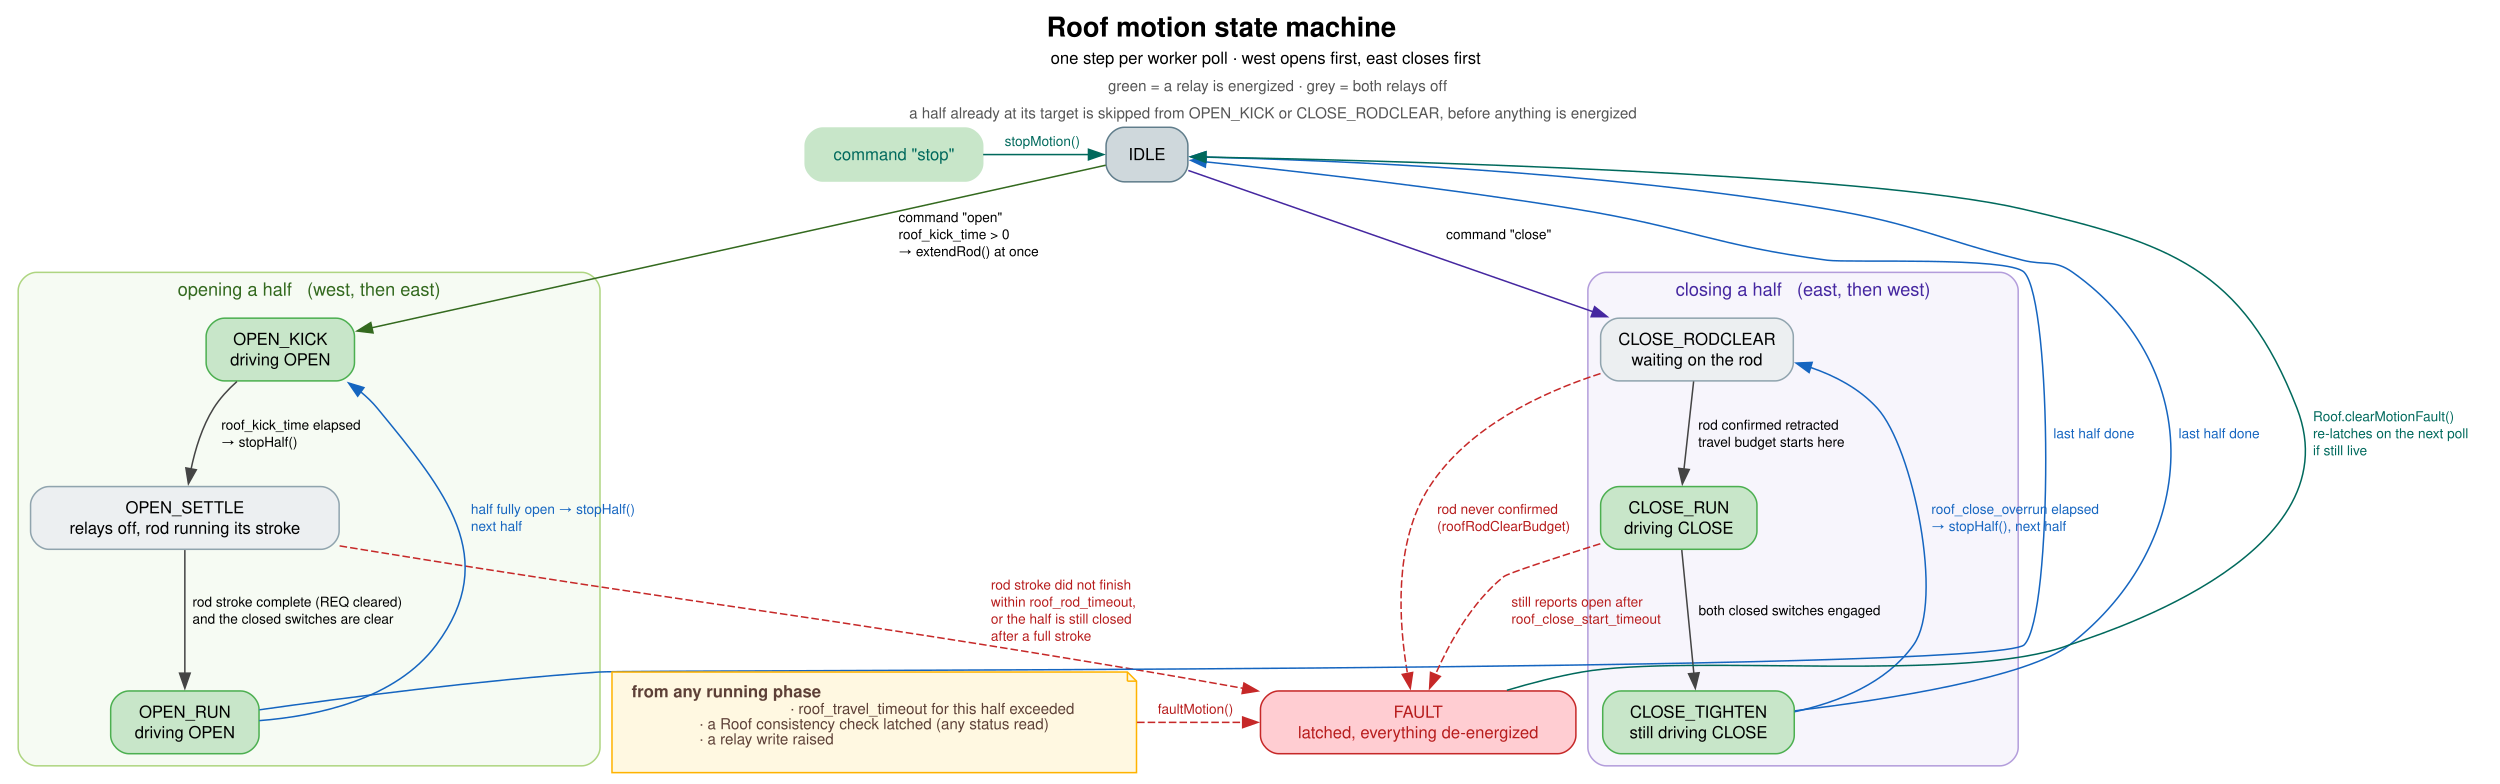
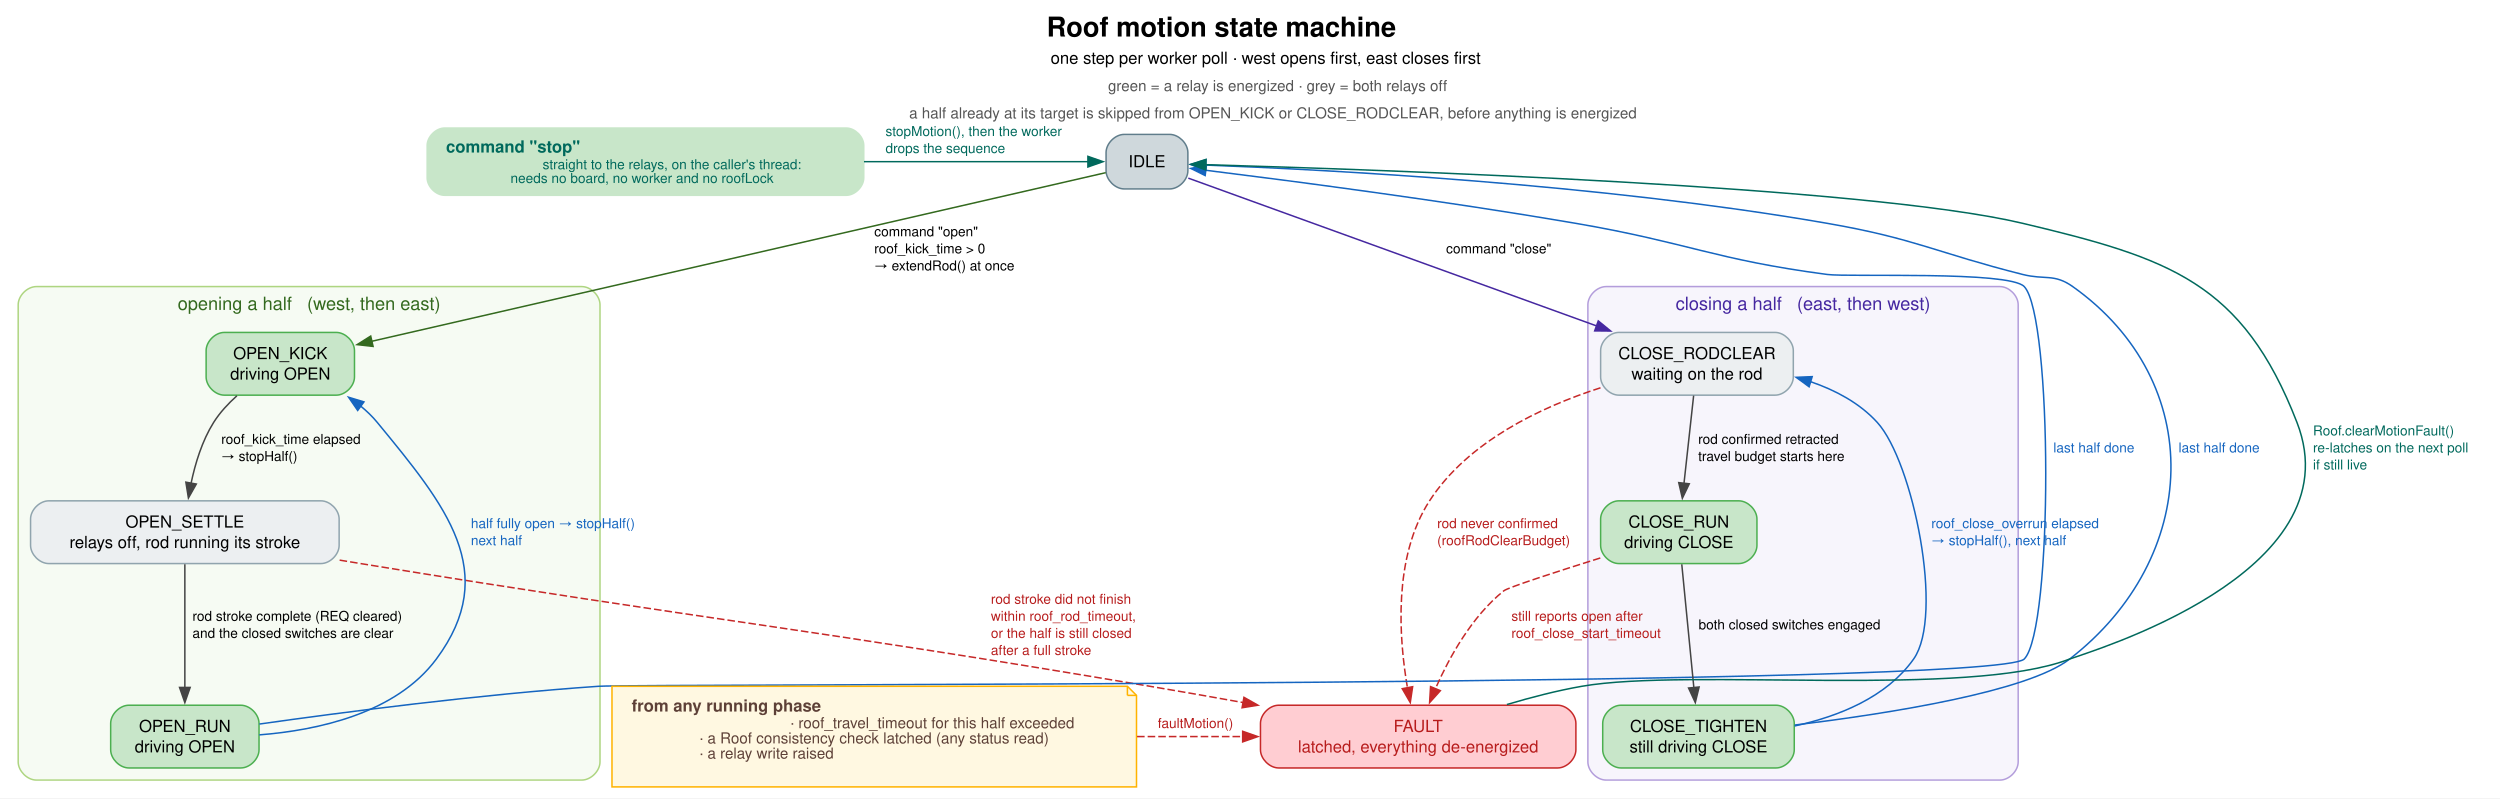
- <svg xmlns="http://www.w3.org/2000/svg" width="1650pt" height="517pt" viewBox="0.00 0.00 1650.00 517.00">
-   <g id="graph0" class="graph" transform="scale(1 1) rotate(0) translate(4 513.45)">
-     <polygon fill="white" stroke="none" points="-4,4 -4,-513.45 1646.06,-513.45 1646.06,4 -4,4" />
-     <text xml:space="preserve" text-anchor="start" x="686.78" y="-489.35" font-family="Helvetica,sans-Serif" font-weight="bold" font-size="18.00">Roof motion state machine</text>
-     <text xml:space="preserve" text-anchor="start" x="623.41" y="-471.35" font-family="Helvetica,sans-Serif" font-size="18.00">           </text>
-     <text xml:space="preserve" text-anchor="start" x="689.41" y="-471.35" font-family="Helvetica,sans-Serif" font-size="11.00">one step per worker poll · west opens first, east closes first</text>
-     <text xml:space="preserve" text-anchor="start" x="661.28" y="-453.35" font-family="Helvetica,sans-Serif" font-size="18.00">           </text>
-     <text xml:space="preserve" text-anchor="start" x="727.28" y="-453.35" font-family="Helvetica,sans-Serif" font-size="10.00" fill="#555555">green = a relay is energized · grey = both relays off</text>
-     <text xml:space="preserve" text-anchor="start" x="530.03" y="-435.35" font-family="Helvetica,sans-Serif" font-size="18.00">           </text>
-     <text xml:space="preserve" text-anchor="start" x="596.03" y="-435.35" font-family="Helvetica,sans-Serif" font-size="10.00" fill="#555555">a half already at its target is skipped from OPEN_KICK or CLOSE_RODCLEAR, before anything is energized</text>
+ <svg xmlns="http://www.w3.org/2000/svg" width="1650pt" height="527pt" viewBox="0.00 0.00 1650.00 527.00">
+   <g id="graph0" class="graph" transform="scale(1 1) rotate(0) translate(4 522.85)">
+     <polygon fill="white" stroke="none" points="-4,4 -4,-522.85 1646.06,-522.85 1646.06,4 -4,4" />
+     <text xml:space="preserve" text-anchor="start" x="686.78" y="-498.75" font-family="Helvetica,sans-Serif" font-weight="bold" font-size="18.00">Roof motion state machine</text>
+     <text xml:space="preserve" text-anchor="start" x="623.41" y="-480.75" font-family="Helvetica,sans-Serif" font-size="18.00">           </text>
+     <text xml:space="preserve" text-anchor="start" x="689.41" y="-480.75" font-family="Helvetica,sans-Serif" font-size="11.00">one step per worker poll · west opens first, east closes first</text>
+     <text xml:space="preserve" text-anchor="start" x="661.28" y="-462.75" font-family="Helvetica,sans-Serif" font-size="18.00">           </text>
+     <text xml:space="preserve" text-anchor="start" x="727.28" y="-462.75" font-family="Helvetica,sans-Serif" font-size="10.00" fill="#555555">green = a relay is energized · grey = both relays off</text>
+     <text xml:space="preserve" text-anchor="start" x="530.03" y="-444.75" font-family="Helvetica,sans-Serif" font-size="18.00">           </text>
+     <text xml:space="preserve" text-anchor="start" x="596.03" y="-444.75" font-family="Helvetica,sans-Serif" font-size="10.00" fill="#555555">a half already at its target is skipped from OPEN_KICK or CLOSE_RODCLEAR, before anything is energized</text>
    <g id="clust1" class="cluster">
      <path fill="#f6fbf3" stroke="#aed581" d="M20,-8C20,-8 380,-8 380,-8 386,-8 392,-14 392,-20 392,-20 392,-321.7 392,-321.7 392,-327.7 386,-333.7 380,-333.7 380,-333.7 20,-333.7 20,-333.7 14,-333.7 8,-327.7 8,-321.7 8,-321.7 8,-20 8,-20 8,-14 14,-8 20,-8" />
      <text xml:space="preserve" text-anchor="middle" x="200" y="-318.3" font-family="Helvetica,sans-Serif" font-size="12.00" fill="#33691e">opening a half   (west, then east)</text>
    </g>
    <g id="clust2" class="cluster">
      <path fill="#f7f5fc" stroke="#b39ddb" d="M1056,-8C1056,-8 1316,-8 1316,-8 1322,-8 1328,-14 1328,-20 1328,-20 1328,-321.7 1328,-321.7 1328,-327.7 1322,-333.7 1316,-333.7 1316,-333.7 1056,-333.7 1056,-333.7 1050,-333.7 1044,-327.7 1044,-321.7 1044,-321.7 1044,-20 1044,-20 1044,-14 1050,-8 1056,-8" />
      <text xml:space="preserve" text-anchor="middle" x="1186" y="-318.3" font-family="Helvetica,sans-Serif" font-size="12.00" fill="#4527a0">closing a half   (east, then west)</text>
    </g>
    <g id="node1" class="node">
-       <path fill="#cfd8dc" stroke="#607d8b" d="M768,-429.45C768,-429.45 738,-429.45 738,-429.45 732,-429.45 726,-423.45 726,-417.45 726,-417.45 726,-405.45 726,-405.45 726,-399.45 732,-393.45 738,-393.45 738,-393.45 768,-393.45 768,-393.45 774,-393.45 780,-399.45 780,-405.45 780,-405.45 780,-417.45 780,-417.45 780,-423.45 774,-429.45 768,-429.45" />
-       <text xml:space="preserve" text-anchor="middle" x="753" y="-407.75" font-family="Helvetica,sans-Serif" font-size="11.00">IDLE</text>
+       <path fill="#cfd8dc" stroke="#607d8b" d="M768,-434.15C768,-434.15 738,-434.15 738,-434.15 732,-434.15 726,-428.15 726,-422.15 726,-422.15 726,-410.15 726,-410.15 726,-404.15 732,-398.15 738,-398.15 738,-398.15 768,-398.15 768,-398.15 774,-398.15 780,-404.15 780,-410.15 780,-410.15 780,-422.15 780,-422.15 780,-428.15 774,-434.15 768,-434.15" />
+       <text xml:space="preserve" text-anchor="middle" x="753" y="-412.45" font-family="Helvetica,sans-Serif" font-size="11.00">IDLE</text>
    </g>
    <g id="node3" class="node">
      <path fill="#eceff1" stroke="#90a4ae" d="M1167.59,-303.45C1167.59,-303.45 1064.41,-303.45 1064.41,-303.45 1058.41,-303.45 1052.41,-297.45 1052.41,-291.45 1052.41,-291.45 1052.41,-274.05 1052.41,-274.05 1052.41,-268.05 1058.41,-262.05 1064.41,-262.05 1064.41,-262.05 1167.59,-262.05 1167.59,-262.05 1173.59,-262.05 1179.59,-268.05 1179.59,-274.05 1179.59,-274.05 1179.59,-291.45 1179.59,-291.45 1179.59,-297.45 1173.59,-303.45 1167.59,-303.45" />
      <text xml:space="preserve" text-anchor="middle" x="1116" y="-285.8" font-family="Helvetica,sans-Serif" font-size="11.00">CLOSE_RODCLEAR</text>
      <text xml:space="preserve" text-anchor="middle" x="1116" y="-272.3" font-family="Helvetica,sans-Serif" font-size="11.00">waiting on the rod</text>
    </g>
    <g id="edge5" class="edge">
-       <path fill="none" stroke="#4527a0" d="M780.28,-400.93C836.54,-381.29 966.9,-335.79 1047.61,-307.62" />
-       <polygon fill="#4527a0" stroke="#4527a0" points="1048.46,-311.03 1056.75,-304.43 1046.15,-304.42 1048.46,-311.03" />
+       <path fill="none" stroke="#4527a0" d="M780.28,-405.27C837.09,-384.71 969.46,-336.79 1049.98,-307.65" />
+       <polygon fill="#4527a0" stroke="#4527a0" points="1050.86,-311.05 1059.07,-304.36 1048.48,-304.47 1050.86,-311.05" />
      <text xml:space="preserve" text-anchor="start" x="945.38" y="-355.65" font-family="Helvetica,sans-Serif" font-size="9.00">  command "close"</text>
    </g>
    <g id="node4" class="node">
      <path fill="#c8e6c9" stroke="#4caf50" d="M217.96,-303.45C217.96,-303.45 144.04,-303.45 144.04,-303.45 138.04,-303.45 132.04,-297.45 132.04,-291.45 132.04,-291.45 132.04,-274.05 132.04,-274.05 132.04,-268.05 138.04,-262.05 144.04,-262.05 144.04,-262.05 217.96,-262.05 217.96,-262.05 223.96,-262.05 229.96,-268.05 229.96,-274.05 229.96,-274.05 229.96,-291.45 229.96,-291.45 229.96,-297.45 223.96,-303.45 217.96,-303.45" />
      <text xml:space="preserve" text-anchor="middle" x="181" y="-285.8" font-family="Helvetica,sans-Serif" font-size="11.00">OPEN_KICK</text>
      <text xml:space="preserve" text-anchor="middle" x="181" y="-272.3" font-family="Helvetica,sans-Serif" font-size="11.00">driving OPEN</text>
    </g>
    <g id="edge1" class="edge">
-       <path fill="none" stroke="#33691e" d="M725.8,-404.42C638.49,-385.09 363.94,-324.27 241.26,-297.1" />
-       <polygon fill="#33691e" stroke="#33691e" points="242.22,-293.73 231.7,-294.98 240.71,-300.56 242.22,-293.73" />
-       <text xml:space="preserve" text-anchor="start" x="583.98" y="-366.9" font-family="Helvetica,sans-Serif" font-size="9.00">  command "open"</text>
-       <text xml:space="preserve" text-anchor="start" x="583.98" y="-355.65" font-family="Helvetica,sans-Serif" font-size="9.00">  roof_kick_time &gt; 0</text>
-       <text xml:space="preserve" text-anchor="start" x="583.98" y="-344.4" font-family="Helvetica,sans-Serif" font-size="9.00">  → extendRod() at once</text>
+       <path fill="none" stroke="#33691e" d="M725.8,-408.9C638.49,-388.85 363.94,-325.78 241.26,-297.59" />
+       <polygon fill="#33691e" stroke="#33691e" points="242.23,-294.22 231.7,-295.4 240.66,-301.05 242.23,-294.22" />
+       <text xml:space="preserve" text-anchor="start" x="567.98" y="-366.9" font-family="Helvetica,sans-Serif" font-size="9.00">  command "open"</text>
+       <text xml:space="preserve" text-anchor="start" x="567.98" y="-355.65" font-family="Helvetica,sans-Serif" font-size="9.00">  roof_kick_time &gt; 0</text>
+       <text xml:space="preserve" text-anchor="start" x="567.98" y="-344.4" font-family="Helvetica,sans-Serif" font-size="9.00">  → extendRod() at once</text>
    </g>
    <g id="node2" class="node">
      <path fill="#eceff1" stroke="#90a4ae" d="M207.83,-192.3C207.83,-192.3 28.17,-192.3 28.17,-192.3 22.17,-192.3 16.17,-186.3 16.17,-180.3 16.17,-180.3 16.17,-162.9 16.17,-162.9 16.17,-156.9 22.17,-150.9 28.17,-150.9 28.17,-150.9 207.83,-150.9 207.83,-150.9 213.83,-150.9 219.83,-156.9 219.83,-162.9 219.83,-162.9 219.83,-180.3 219.83,-180.3 219.83,-186.3 213.83,-192.3 207.83,-192.3" />
      <text xml:space="preserve" text-anchor="middle" x="118" y="-174.65" font-family="Helvetica,sans-Serif" font-size="11.00">OPEN_SETTLE</text>
      <text xml:space="preserve" text-anchor="middle" x="118" y="-161.15" font-family="Helvetica,sans-Serif" font-size="11.00">relays off, rod running its stroke</text>
    </g>
    <g id="node5" class="node">
      <path fill="#c8e6c9" stroke="#4caf50" d="M154.96,-57.4C154.96,-57.4 81.04,-57.4 81.04,-57.4 75.04,-57.4 69.04,-51.4 69.04,-45.4 69.04,-45.4 69.04,-28 69.04,-28 69.04,-22 75.04,-16 81.04,-16 81.04,-16 154.96,-16 154.96,-16 160.96,-16 166.96,-22 166.96,-28 166.96,-28 166.96,-45.4 166.96,-45.4 166.96,-51.4 160.96,-57.4 154.96,-57.4" />
      <text xml:space="preserve" text-anchor="middle" x="118" y="-39.75" font-family="Helvetica,sans-Serif" font-size="11.00">OPEN_RUN</text>
      <text xml:space="preserve" text-anchor="middle" x="118" y="-26.25" font-family="Helvetica,sans-Serif" font-size="11.00">driving OPEN</text>
    </g>
    <g id="edge3" class="edge">
      <path fill="none" stroke="#444444" d="M118,-150.42C118,-128.82 118,-94.3 118,-69.14" />
      <polygon fill="#444444" stroke="#444444" points="121.5,-69.15 118,-59.15 114.5,-69.15 121.5,-69.15" />
      <text xml:space="preserve" text-anchor="start" x="118" y="-113.1" font-family="Helvetica,sans-Serif" font-size="9.00">  rod stroke complete (REQ cleared)</text>
      <text xml:space="preserve" text-anchor="start" x="118" y="-101.85" font-family="Helvetica,sans-Serif" font-size="9.00">  and the closed switches are clear</text>
    </g>
    <g id="node8" class="node">
      <path fill="#ffcdd2" stroke="#c62828" d="M1024.09,-57.4C1024.09,-57.4 839.91,-57.4 839.91,-57.4 833.91,-57.4 827.91,-51.4 827.91,-45.4 827.91,-45.4 827.91,-28 827.91,-28 827.91,-22 833.91,-16 839.91,-16 839.91,-16 1024.09,-16 1024.09,-16 1030.09,-16 1036.09,-22 1036.09,-28 1036.09,-28 1036.09,-45.4 1036.09,-45.4 1036.09,-51.4 1030.09,-57.4 1024.09,-57.4" />
      <text xml:space="preserve" text-anchor="middle" x="932" y="-39.75" font-family="Helvetica,sans-Serif" font-size="11.00" fill="#b71c1c">FAULT</text>
      <text xml:space="preserve" text-anchor="middle" x="932" y="-26.25" font-family="Helvetica,sans-Serif" font-size="11.00" fill="#b71c1c">latched, everything de-energized</text>
    </g>
    <g id="edge11" class="edge">
      <path fill="none" stroke="#c62828" stroke-dasharray="5,2" d="M220.15,-153.17C224.83,-152.4 229.46,-151.64 234,-150.9 465.3,-113.28 523.93,-108.87 755,-69.9 774.88,-66.55 795.99,-62.84 816.44,-59.17" />
      <polygon fill="#c62828" stroke="#c62828" points="817.01,-62.62 826.23,-57.4 815.77,-55.73 817.01,-62.62" />
      <text xml:space="preserve" text-anchor="start" x="644.97" y="-124.35" font-family="Helvetica,sans-Serif" font-size="9.00" fill="#b71c1c">  rod stroke did not finish</text>
      <text xml:space="preserve" text-anchor="start" x="644.97" y="-113.1" font-family="Helvetica,sans-Serif" font-size="9.00" fill="#b71c1c">  within roof_rod_timeout,</text>
      <text xml:space="preserve" text-anchor="start" x="644.97" y="-101.85" font-family="Helvetica,sans-Serif" font-size="9.00" fill="#b71c1c">  or the half is still closed</text>
      <text xml:space="preserve" text-anchor="start" x="644.97" y="-90.6" font-family="Helvetica,sans-Serif" font-size="9.00" fill="#b71c1c">  after a full stroke</text>
    </g>
    <g id="node6" class="node">
      <path fill="#c8e6c9" stroke="#4caf50" d="M1143.59,-192.3C1143.59,-192.3 1064.41,-192.3 1064.41,-192.3 1058.41,-192.3 1052.41,-186.3 1052.41,-180.3 1052.41,-180.3 1052.41,-162.9 1052.41,-162.9 1052.41,-156.9 1058.41,-150.9 1064.41,-150.9 1064.41,-150.9 1143.59,-150.9 1143.59,-150.9 1149.59,-150.9 1155.59,-156.9 1155.59,-162.9 1155.59,-162.9 1155.59,-180.3 1155.59,-180.3 1155.59,-186.3 1149.59,-192.3 1143.59,-192.3" />
      <text xml:space="preserve" text-anchor="middle" x="1104" y="-174.65" font-family="Helvetica,sans-Serif" font-size="11.00">CLOSE_RUN</text>
      <text xml:space="preserve" text-anchor="middle" x="1104" y="-161.15" font-family="Helvetica,sans-Serif" font-size="11.00">driving CLOSE</text>
    </g>
    <g id="edge6" class="edge">
      <path fill="none" stroke="#444444" d="M1113.8,-261.73C1112.01,-245.5 1109.47,-222.34 1107.42,-203.69" />
      <polygon fill="#444444" stroke="#444444" points="1110.92,-203.55 1106.35,-194 1103.97,-204.32 1110.92,-203.55" />
      <text xml:space="preserve" text-anchor="start" x="1111.78" y="-229.88" font-family="Helvetica,sans-Serif" font-size="9.00">  rod confirmed retracted</text>
      <text xml:space="preserve" text-anchor="start" x="1111.78" y="-218.62" font-family="Helvetica,sans-Serif" font-size="9.00">  travel budget starts here</text>
    </g>
    <g id="edge13" class="edge">
      <path fill="none" stroke="#c62828" stroke-dasharray="5,2" d="M1052.33,-266.91C1012.78,-254.13 964.82,-231.36 939.5,-192.3 915.44,-155.19 919.22,-101.89 924.98,-68.56" />
      <polygon fill="#c62828" stroke="#c62828" points="928.34,-69.63 926.78,-59.15 921.47,-68.32 928.34,-69.63" />
      <text xml:space="preserve" text-anchor="start" x="939.5" y="-174.3" font-family="Helvetica,sans-Serif" font-size="9.00" fill="#b71c1c">  rod never confirmed</text>
      <text xml:space="preserve" text-anchor="start" x="939.5" y="-163.05" font-family="Helvetica,sans-Serif" font-size="9.00" fill="#b71c1c">  (roofRodClearBudget)</text>
    </g>
    <g id="edge2" class="edge">
      <path fill="none" stroke="#444444" d="M152.37,-261.65C146.6,-256.48 141.07,-250.52 137,-244.05 129.39,-231.95 124.81,-216.85 122.06,-203.66" />
      <polygon fill="#444444" stroke="#444444" points="125.56,-203.39 120.35,-194.17 118.67,-204.63 125.56,-203.39" />
      <text xml:space="preserve" text-anchor="start" x="137" y="-229.88" font-family="Helvetica,sans-Serif" font-size="9.00">  roof_kick_time elapsed</text>
      <text xml:space="preserve" text-anchor="start" x="137" y="-218.62" font-family="Helvetica,sans-Serif" font-size="9.00">  → stopHalf()</text>
    </g>
    <g id="edge9" class="edge">
-       <path fill="none" stroke="#1565c0" d="M167.18,-44.98C221.74,-52.7 312.44,-64.53 391,-69.9 417.08,-71.68 1313.69,-69.24 1332,-87.9 1351.13,-107.4 1350.71,-313.8 1332,-333.7 1322.09,-344.24 1216.35,-339.81 1202,-341.7 1127.36,-351.54 1110.3,-363.32 1036,-375.45 949.06,-389.64 846.25,-401.02 791.64,-406.63" />
-       <polygon fill="#1565c0" stroke="#1565c0" points="791.52,-403.12 781.93,-407.62 792.23,-410.09 791.52,-403.12" />
+       <path fill="none" stroke="#1565c0" d="M167.18,-44.98C221.74,-52.7 312.44,-64.53 391,-69.9 417.08,-71.68 1313.69,-69.24 1332,-87.9 1351.13,-107.4 1350.71,-313.8 1332,-333.7 1322.09,-344.24 1216.35,-339.81 1202,-341.7 1127.36,-351.54 1110.2,-362.71 1036,-375.45 948.99,-390.38 846.21,-403.74 791.62,-410.49" />
+       <polygon fill="#1565c0" stroke="#1565c0" points="791.41,-406.99 781.91,-411.69 792.26,-413.94 791.41,-406.99" />
      <text xml:space="preserve" text-anchor="start" x="1346.19" y="-224.25" font-family="Helvetica,sans-Serif" font-size="9.00" fill="#1565c0">  last half done</text>
    </g>
    <g id="edge4" class="edge">
      <path fill="none" stroke="#1565c0" d="M167.13,-37.83C205.76,-40.86 257.35,-52 284,-87.9 326.64,-145.34 290.42,-188.79 245,-244.05 241.78,-247.97 238.04,-251.57 234.02,-254.86" />
      <polygon fill="#1565c0" stroke="#1565c0" points="232.07,-251.95 226.06,-260.68 236.2,-257.6 232.07,-251.95" />
      <text xml:space="preserve" text-anchor="start" x="301.77" y="-174.3" font-family="Helvetica,sans-Serif" font-size="9.00" fill="#1565c0">  half fully open → stopHalf()</text>
      <text xml:space="preserve" text-anchor="start" x="301.77" y="-163.05" font-family="Helvetica,sans-Serif" font-size="9.00" fill="#1565c0">  next half</text>
    </g>
    <g id="node7" class="node">
      <path fill="#c8e6c9" stroke="#4caf50" d="M1168.21,-57.4C1168.21,-57.4 1065.79,-57.4 1065.79,-57.4 1059.79,-57.4 1053.79,-51.4 1053.79,-45.4 1053.79,-45.4 1053.79,-28 1053.79,-28 1053.79,-22 1059.79,-16 1065.79,-16 1065.79,-16 1168.21,-16 1168.21,-16 1174.21,-16 1180.21,-22 1180.21,-28 1180.21,-28 1180.21,-45.4 1180.21,-45.4 1180.21,-51.4 1174.21,-57.4 1168.21,-57.4" />
      <text xml:space="preserve" text-anchor="middle" x="1117" y="-39.75" font-family="Helvetica,sans-Serif" font-size="11.00">CLOSE_TIGHTEN</text>
      <text xml:space="preserve" text-anchor="middle" x="1117" y="-26.25" font-family="Helvetica,sans-Serif" font-size="11.00">still driving CLOSE</text>
    </g>
    <g id="edge7" class="edge">
      <path fill="none" stroke="#444444" d="M1105.97,-150.42C1108.1,-128.73 1111.49,-93.98 1113.96,-68.8" />
      <polygon fill="#444444" stroke="#444444" points="1117.41,-69.44 1114.9,-59.15 1110.45,-68.76 1117.41,-69.44" />
      <text xml:space="preserve" text-anchor="start" x="1112.05" y="-107.48" font-family="Helvetica,sans-Serif" font-size="9.00">  both closed switches engaged</text>
    </g>
    <g id="edge12" class="edge">
      <path fill="none" stroke="#c62828" stroke-dasharray="5,2" d="M1052.19,-154.58C1022.77,-145.33 991.26,-135.11 988.5,-132.9 967.52,-116.1 952.6,-89.24 943.38,-68.33" />
      <polygon fill="#c62828" stroke="#c62828" points="946.62,-67 939.54,-59.12 940.16,-69.69 946.62,-67" />
      <text xml:space="preserve" text-anchor="start" x="988.5" y="-113.1" font-family="Helvetica,sans-Serif" font-size="9.00" fill="#b71c1c">  still reports open after</text>
      <text xml:space="preserve" text-anchor="start" x="988.5" y="-101.85" font-family="Helvetica,sans-Serif" font-size="9.00" fill="#b71c1c">  roof_close_start_timeout</text>
    </g>
    <g id="edge10" class="edge">
-       <path fill="none" stroke="#1565c0" d="M1180.59,-44.33C1243.46,-51.99 1334.19,-66.38 1362,-87.9 1448.4,-154.76 1453.09,-270.47 1364,-333.7 1351.69,-342.43 1345.63,-338.01 1331,-341.7 1273.53,-356.18 1260.44,-365.61 1202,-375.45 1051.48,-400.8 869.41,-407.84 791.45,-409.75" />
-       <polygon fill="#1565c0" stroke="#1565c0" points="791.71,-406.25 781.8,-409.98 791.87,-413.25 791.71,-406.25" />
+       <path fill="none" stroke="#1565c0" d="M1180.59,-44.33C1243.46,-51.99 1334.19,-66.38 1362,-87.9 1448.4,-154.76 1453.09,-270.47 1364,-333.7 1351.69,-342.43 1345.63,-338.01 1331,-341.7 1273.53,-356.18 1260.39,-365.3 1202,-375.45 1051.48,-401.6 869.41,-410.96 791.45,-413.92" />
+       <polygon fill="#1565c0" stroke="#1565c0" points="791.66,-410.41 781.8,-414.27 791.92,-417.41 791.66,-410.41" />
      <text xml:space="preserve" text-anchor="start" x="1428.83" y="-224.25" font-family="Helvetica,sans-Serif" font-size="9.00" fill="#1565c0">  last half done</text>
    </g>
    <g id="edge8" class="edge">
      <path fill="none" stroke="#1565c0" d="M1180.41,-43.69C1209.36,-49.97 1241.11,-62.6 1259,-87.9 1279.27,-116.56 1258.63,-218.08 1235,-244.05 1223.33,-256.87 1207.34,-265.36 1190.87,-270.97" />
      <polygon fill="#1565c0" stroke="#1565c0" points="1190.01,-267.57 1181.46,-273.82 1192.04,-274.27 1190.01,-267.57" />
      <text xml:space="preserve" text-anchor="start" x="1265.65" y="-174.3" font-family="Helvetica,sans-Serif" font-size="9.00" fill="#1565c0">  roof_close_overrun elapsed</text>
      <text xml:space="preserve" text-anchor="start" x="1265.65" y="-163.05" font-family="Helvetica,sans-Serif" font-size="9.00" fill="#1565c0">  → stopHalf(), next half</text>
    </g>
    <g id="edge15" class="edge">
-       <path fill="none" stroke="#00695c" d="M990.54,-57.86C1006.41,-62.58 1023.71,-67.06 1040,-69.9 1110.6,-82.22 1295.19,-61.98 1362,-87.9 1373.52,-92.37 1550.9,-143.89 1512,-244.05 1476.01,-336.71 1427.79,-352.81 1331,-375.45 1228.05,-399.53 904.08,-407.67 791.78,-409.81" />
-       <polygon fill="#00695c" stroke="#00695c" points="791.82,-406.3 781.89,-409.99 791.95,-413.3 791.82,-406.3" />
+       <path fill="none" stroke="#00695c" d="M990.54,-57.86C1006.41,-62.58 1023.71,-67.06 1040,-69.9 1110.6,-82.22 1295.19,-61.98 1362,-87.9 1373.52,-92.37 1550.9,-143.89 1512,-244.05 1476.01,-336.71 1427.7,-352.42 1331,-375.45 1228.1,-399.96 904.1,-410.99 791.79,-414.15" />
+       <polygon fill="#00695c" stroke="#00695c" points="791.79,-410.65 781.89,-414.42 791.98,-417.65 791.79,-410.65" />
      <text xml:space="preserve" text-anchor="start" x="1517.56" y="-235.5" font-family="Helvetica,sans-Serif" font-size="9.00" fill="#00695c">  Roof.clearMotionFault()</text>
      <text xml:space="preserve" text-anchor="start" x="1517.56" y="-224.25" font-family="Helvetica,sans-Serif" font-size="9.00" fill="#00695c">  re-latches on the next poll</text>
      <text xml:space="preserve" text-anchor="start" x="1517.56" y="-213" font-family="Helvetica,sans-Serif" font-size="9.00" fill="#00695c">  if still live</text>
    </g>
    <g id="node9" class="node">
      <polygon fill="#fff8e1" stroke="#ffb300" points="740.09,-69.9 399.91,-69.9 399.91,-3.5 746.09,-3.5 746.09,-63.9 740.09,-69.9" />
      <polyline fill="none" stroke="#ffb300" points="740.09,-69.9 740.09,-63.9" />
      <polyline fill="none" stroke="#ffb300" points="746.09,-63.9 740.09,-63.9" />
      <text xml:space="preserve" text-anchor="start" x="412.88" y="-53.25" font-family="Helvetica,sans-Serif" font-weight="bold" font-size="11.00" fill="#5d4037">from any running phase</text>
      <text xml:space="preserve" text-anchor="start" x="412.88" y="-42.25" font-family="Helvetica,sans-Serif" font-size="11.00" fill="#5d4037">                </text>
      <text xml:space="preserve" text-anchor="start" x="472.88" y="-42.25" font-family="Helvetica,sans-Serif" font-size="10.00" fill="#5d4037">                · roof_travel_timeout for this half exceeded</text>
      <text xml:space="preserve" text-anchor="start" x="412.88" y="-32.2" font-family="Helvetica,sans-Serif" font-size="10.00" fill="#5d4037">                · a Roof consistency check latched (any status read)</text>
      <text xml:space="preserve" text-anchor="start" x="412.88" y="-22.2" font-family="Helvetica,sans-Serif" font-size="10.00" fill="#5d4037">                · a relay write raised</text>
      <text xml:space="preserve" text-anchor="start" x="549" y="-12.2" font-family="Helvetica,sans-Serif" font-size="10.00" fill="#5d4037">                </text>
    </g>
    <g id="edge14" class="edge">
      <path fill="none" stroke="#c62828" stroke-dasharray="5,2" d="M746.45,-36.7C770.1,-36.7 793.88,-36.7 816.17,-36.7" />
      <polygon fill="#c62828" stroke="#c62828" points="816.16,-40.2 826.16,-36.7 816.16,-33.2 816.16,-40.2" />
      <text xml:space="preserve" text-anchor="start" x="755.12" y="-42.4" font-family="Helvetica,sans-Serif" font-size="9.00" fill="#b71c1c">  faultMotion()</text>
    </g>
    <g id="node10" class="node">
-       <path fill="#c8e6c9" stroke="none" d="M633.09,-429.45C633.09,-429.45 538.91,-429.45 538.91,-429.45 532.91,-429.45 526.91,-423.45 526.91,-417.45 526.91,-417.45 526.91,-405.45 526.91,-405.45 526.91,-399.45 532.91,-393.45 538.91,-393.45 538.91,-393.45 633.09,-393.45 633.09,-393.45 639.09,-393.45 645.09,-399.45 645.09,-405.45 645.09,-405.45 645.09,-417.45 645.09,-417.45 645.09,-423.45 639.09,-429.45 633.09,-429.45" />
-       <text xml:space="preserve" text-anchor="middle" x="586" y="-407.75" font-family="Helvetica,sans-Serif" font-size="11.00" fill="#00695c">command "stop"</text>
+       <path fill="#c8e6c9" stroke="none" d="M554.59,-438.85C554.59,-438.85 289.41,-438.85 289.41,-438.85 283.41,-438.85 277.41,-432.85 277.41,-426.85 277.41,-426.85 277.41,-405.45 277.41,-405.45 277.41,-399.45 283.41,-393.45 289.41,-393.45 289.41,-393.45 554.59,-393.45 554.59,-393.45 560.59,-393.45 566.59,-399.45 566.59,-405.45 566.59,-405.45 566.59,-426.85 566.59,-426.85 566.59,-432.85 560.59,-438.85 554.59,-438.85" />
+       <text xml:space="preserve" text-anchor="start" x="290.38" y="-422.2" font-family="Helvetica,sans-Serif" font-weight="bold" font-size="11.00" fill="#00695c">command "stop"</text>
+       <text xml:space="preserve" text-anchor="start" x="290.38" y="-411.2" font-family="Helvetica,sans-Serif" font-size="11.00" fill="#00695c">                 </text>
+       <text xml:space="preserve" text-anchor="start" x="354.12" y="-411.2" font-family="Helvetica,sans-Serif" font-size="9.00" fill="#00695c">straight to the relays, on the caller's thread:</text>
+       <text xml:space="preserve" text-anchor="start" x="290.38" y="-402.1" font-family="Helvetica,sans-Serif" font-size="9.00" fill="#00695c">                 needs no board, no worker and no roofLock</text>
    </g>
    <g id="edge16" class="edge">
-       <path fill="none" stroke="#00695c" d="M644.88,-411.45C667.96,-411.45 693.79,-411.45 714.42,-411.45" />
-       <polygon fill="#00695c" stroke="#00695c" points="714.39,-414.95 724.39,-411.45 714.39,-407.95 714.39,-414.95" />
-       <text xml:space="preserve" text-anchor="start" x="654.04" y="-417.15" font-family="Helvetica,sans-Serif" font-size="9.00" fill="#00695c">  stopMotion()</text>
+       <path fill="none" stroke="#00695c" d="M566.22,-416.15C620.45,-416.15 677.79,-416.15 714.4,-416.15" />
+       <polygon fill="#00695c" stroke="#00695c" points="714.02,-419.65 724.02,-416.15 714.02,-412.65 714.02,-419.65" />
+       <text xml:space="preserve" text-anchor="start" x="575.42" y="-433.1" font-family="Helvetica,sans-Serif" font-size="9.00" fill="#00695c">  stopMotion(), then the worker</text>
+       <text xml:space="preserve" text-anchor="start" x="575.42" y="-421.85" font-family="Helvetica,sans-Serif" font-size="9.00" fill="#00695c">  drops the sequence</text>
    </g>
  </g>
</svg>
